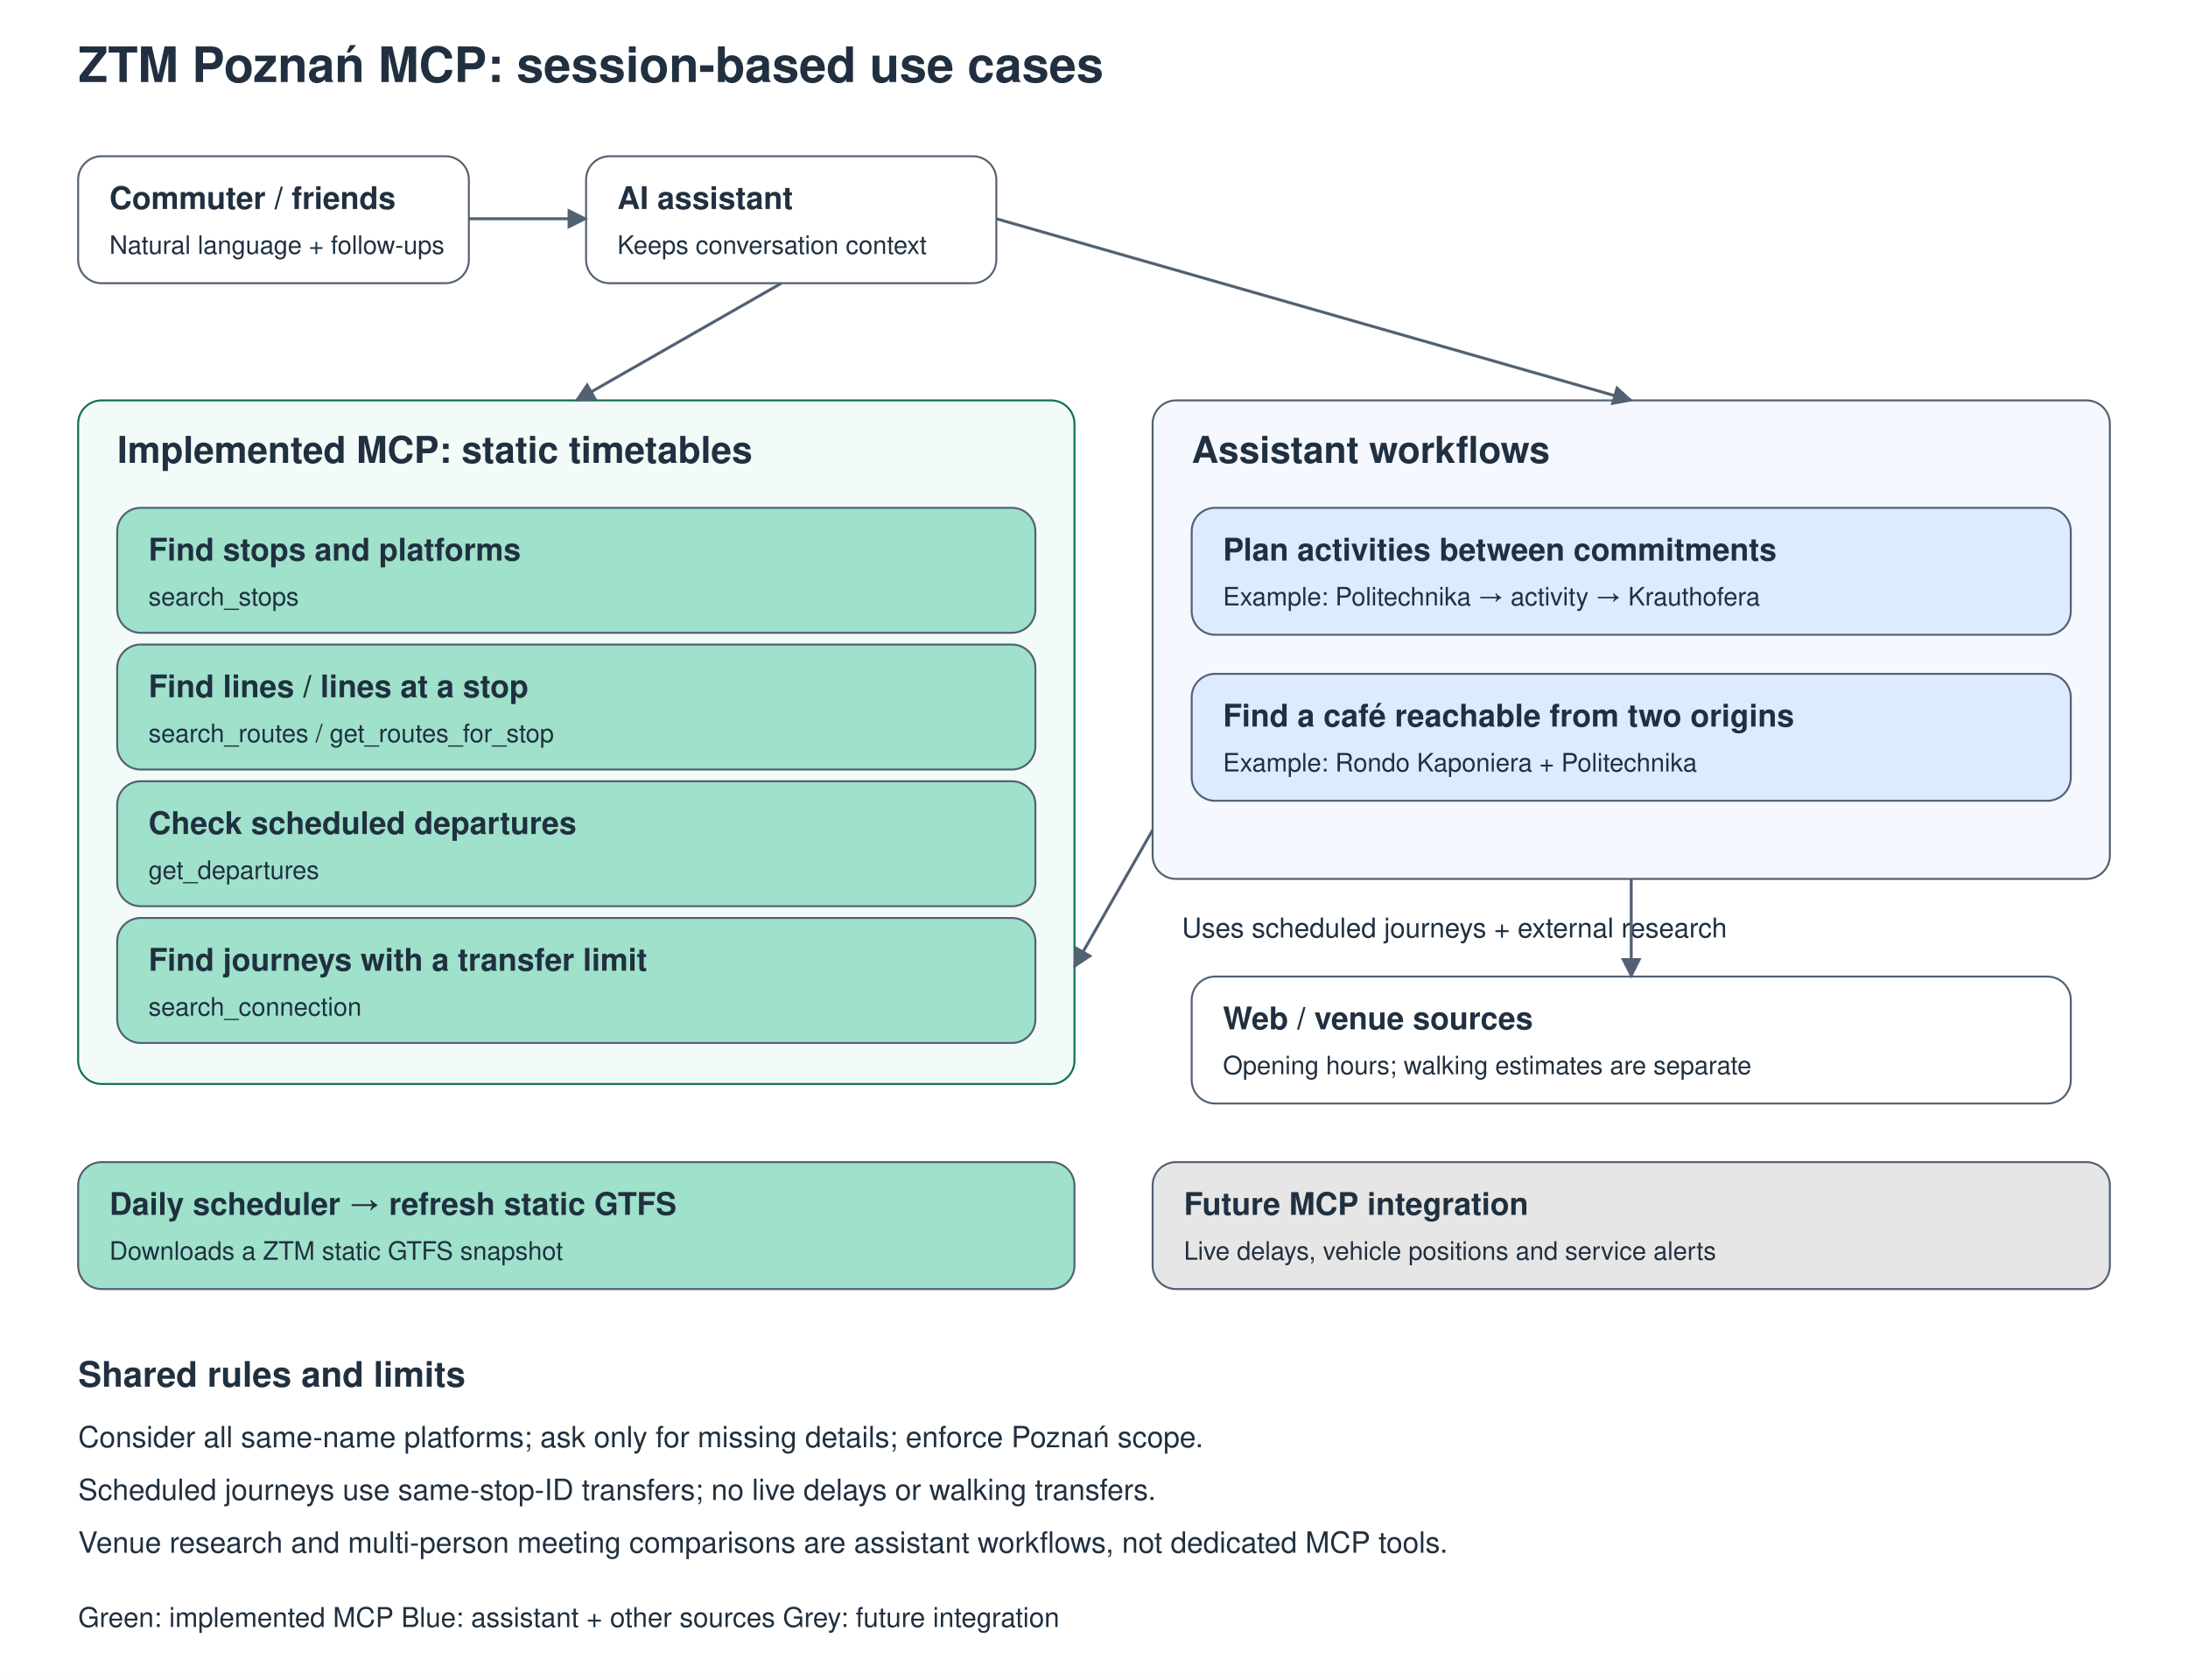
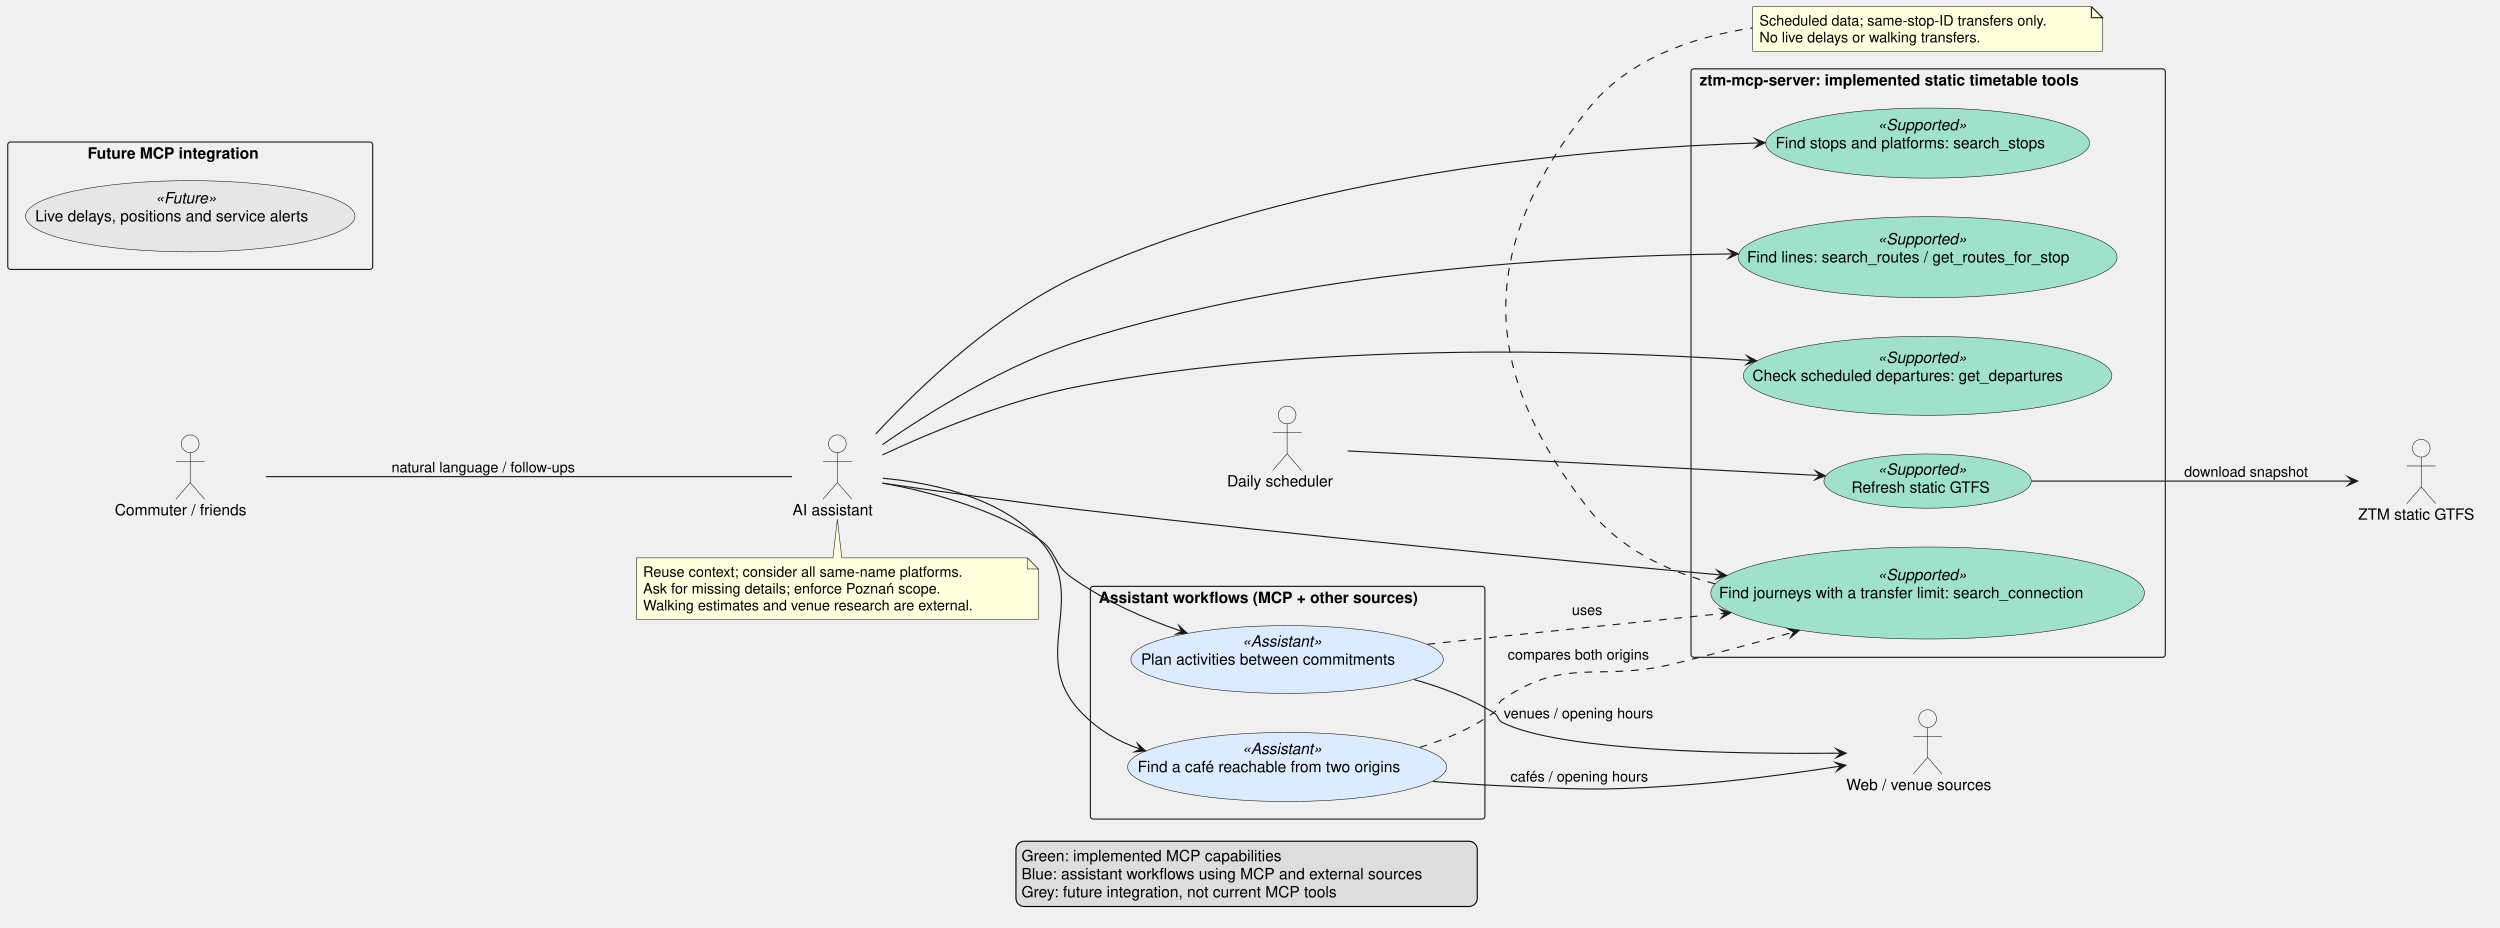
- <svg xmlns="http://www.w3.org/2000/svg" width="1120" height="860" viewBox="0 0 1120 860" role="img" aria-labelledby="title desc">
-   <defs>
-     <marker id="arrow" viewBox="0 0 10 10" refX="9" refY="5" markerWidth="7" markerHeight="7" orient="auto-start-reverse">
-       <path d="M0 0L10 5L0 10Z" fill="#526173" />
-     </marker>
-   </defs>
-   <rect width="1120" height="860" fill="white" />
-   <g font-family="Helvetica, Arial, sans-serif" fill="#203040">
-     <text x="40" y="42" font-size="25" font-weight="bold">ZTM Poznań MCP: session-based use cases</text>
-     <rect x="40" y="80" width="200" height="65" rx="12" fill="#fff" stroke="#526173" />
-     <text x="56" y="107" font-size="16" font-weight="bold">Commuter / friends</text>
-     <text x="56" y="130" font-size="13">Natural language + follow-ups</text>
-     <rect x="300" y="80" width="210" height="65" rx="12" fill="#fff" stroke="#526173" />
-     <text x="316" y="107" font-size="16" font-weight="bold">AI assistant</text>
-     <text x="316" y="130" font-size="13">Keeps conversation context</text>
-     <path d="M240 112L300 112" fill="none" stroke="#526173" stroke-width="1.5" marker-end="url(#arrow)" />
-     <rect x="40" y="205" width="510" height="350" rx="12" fill="#F3FBF8" stroke="#0F6E56" />
-     <text x="60" y="237" font-size="19" font-weight="bold">Implemented MCP: static timetables</text>
-     <rect x="60" y="260" width="470" height="64" rx="12" fill="#9FE1CB" stroke="#526173" />
-     <text x="76" y="287" font-size="16" font-weight="bold">Find stops and platforms</text>
-     <text x="76" y="310" font-size="13">search_stops</text>
-     <rect x="60" y="330" width="470" height="64" rx="12" fill="#9FE1CB" stroke="#526173" />
-     <text x="76" y="357" font-size="16" font-weight="bold">Find lines / lines at a stop</text>
-     <text x="76" y="380" font-size="13">search_routes / get_routes_for_stop</text>
-     <rect x="60" y="400" width="470" height="64" rx="12" fill="#9FE1CB" stroke="#526173" />
-     <text x="76" y="427" font-size="16" font-weight="bold">Check scheduled departures</text>
-     <text x="76" y="450" font-size="13">get_departures</text>
-     <rect x="60" y="470" width="470" height="64" rx="12" fill="#9FE1CB" stroke="#526173" />
-     <text x="76" y="497" font-size="16" font-weight="bold">Find journeys with a transfer limit</text>
-     <text x="76" y="520" font-size="13">search_connection</text>
-     <path d="M400 145L295 205" fill="none" stroke="#526173" stroke-width="1.5" marker-end="url(#arrow)" />
-     <rect x="590" y="205" width="490" height="245" rx="12" fill="#F5F8FF" stroke="#526173" />
-     <text x="610" y="237" font-size="19" font-weight="bold">Assistant workflows</text>
-     <rect x="610" y="260" width="450" height="65" rx="12" fill="#DCEBFF" stroke="#526173" />
-     <text x="626" y="287" font-size="16" font-weight="bold">Plan activities between commitments</text>
-     <text x="626" y="310" font-size="13">Example: Politechnika → activity → Krauthofera</text>
-     <rect x="610" y="345" width="450" height="65" rx="12" fill="#DCEBFF" stroke="#526173" />
-     <text x="626" y="372" font-size="16" font-weight="bold">Find a café reachable from two origins</text>
-     <text x="626" y="395" font-size="13">Example: Rondo Kaponiera + Politechnika</text>
-     <path d="M510 112L835 205" fill="none" stroke="#526173" stroke-width="1.5" marker-end="url(#arrow)" />
-     <path d="M590 425L550 495" fill="none" stroke="#526173" stroke-width="1.5" marker-end="url(#arrow)" />
-     <text x="605" y="480" font-size="14">Uses scheduled journeys + external research</text>
-     <rect x="610" y="500" width="450" height="65" rx="12" fill="#fff" stroke="#526173" />
-     <text x="626" y="527" font-size="16" font-weight="bold">Web / venue sources</text>
-     <text x="626" y="550" font-size="13">Opening hours; walking estimates are separate</text>
-     <path d="M835 450L835 500" fill="none" stroke="#526173" stroke-width="1.5" marker-end="url(#arrow)" />
-     <rect x="40" y="595" width="510" height="65" rx="12" fill="#9FE1CB" stroke="#526173" />
-     <text x="56" y="622" font-size="16" font-weight="bold">Daily scheduler → refresh static GTFS</text>
-     <text x="56" y="645" font-size="13">Downloads a ZTM static GTFS snapshot</text>
-     <rect x="590" y="595" width="490" height="65" rx="12" fill="#E6E6E6" stroke="#526173" />
-     <text x="606" y="622" font-size="16" font-weight="bold">Future MCP integration</text>
-     <text x="606" y="645" font-size="13">Live delays, vehicle positions and service alerts</text>
-     <text x="40" y="710" font-size="18" font-weight="bold">Shared rules and limits</text>
-     <text x="40" y="741" font-size="15">Consider all same-name platforms; ask only for missing details; enforce Poznań scope.</text>
-     <text x="40" y="768" font-size="15">Scheduled journeys use same-stop-ID transfers; no live delays or walking transfers.</text>
-     <text x="40" y="795" font-size="15">Venue research and multi-person meeting comparisons are assistant workflows, not dedicated MCP tools.</text>
-     <text x="40" y="833" font-size="14">Green: implemented MCP     Blue: assistant + other sources     Grey: future integration</text>
+ <svg xmlns="http://www.w3.org/2000/svg" version="1.1" data-diagram-type="DESCRIPTION" style="width:2256px;height:837px;background:#FFFFFF;" width="2256px" height="837px" viewBox="0 0 2256 837" zoomAndPan="magnify" preserveAspectRatio="none" contentStyleType="text/css">
+   <defs />
+   <g font-family="sans-serif" lengthAdjust="spacing">
+     <g class="cluster" data-qualified-name="Assistant workflows .MCP . other sources." id="ent0006" data-source-line="16">
+       <rect x="983.98" y="529.13" width="356" height="210" fill="none" style="stroke:#181818;stroke-width:1;" rx="2.5" ry="2.5" />
+       <text x="991.499" y="544.125" fill="#000" font-size="14" textLength="340.963" font-weight="700" font-family="Helvetica">Assistant workflows (MCP + other sources)</text>
+     </g>
+     <g class="cluster" data-qualified-name="ztm-mcp-server. implemented static timetable tools" id="ent0009" data-source-line="20">
+       <rect x="1525.98" y="62.13" width="428" height="531" fill="none" style="stroke:#181818;stroke-width:1;" rx="2.5" ry="2.5" />
+       <text x="1533.668" y="77.125" fill="#000" font-size="14" textLength="412.624" font-weight="700" font-family="Helvetica">ztm-mcp-server: implemented static timetable tools</text>
+     </g>
+     <g class="cluster" data-qualified-name="Future MCP integration" id="ent0015" data-source-line="27">
+       <rect x="7" y="128.13" width="329.32" height="115" fill="none" style="stroke:#181818;stroke-width:1;" rx="2.5" ry="2.5" />
+       <text x="79.057" y="143.125" fill="#000" font-size="14" textLength="185.206" font-weight="700" font-family="Helvetica">Future MCP integration</text>
+     </g>
+     <g class="entity" data-qualified-name="Assistant workflows .MCP . other sources..activity" id="ent0007" data-source-line="17">
+       <ellipse cx="1161.48" cy="595.132" rx="140.96" ry="30.592" fill="#DCEBFF" style="stroke:#181818;stroke-width:0.5;" />
+       <text x="1120.95" y="583.484" fill="#000" font-size="14" textLength="81.061" font-style="italic" font-family="Helvetica">«Assistant»</text>
+       <text x="1029.673" y="599.78" fill="#000" font-size="14" textLength="263.614" font-family="Helvetica">Plan activities between commitments</text>
+     </g>
+     <g class="entity" data-qualified-name="Assistant workflows .MCP . other sources..meeting" id="ent0008" data-source-line="18">
+       <ellipse cx="1161.485" cy="692.127" rx="143.935" ry="31.187" fill="#DCEBFF" style="stroke:#181818;stroke-width:0.5;" />
+       <text x="1120.955" y="680.479" fill="#000" font-size="14" textLength="81.061" font-style="italic" font-family="Helvetica">«Assistant»</text>
+       <text x="1026.567" y="696.775" fill="#000" font-size="14" textLength="269.835" font-family="Helvetica">Find a café reachable from two origins</text>
+     </g>
+     <g class="entity" data-qualified-name="ztm-mcp-server. implemented static timetable tools.stops" id="ent0010" data-source-line="21">
+       <ellipse cx="1739.478" cy="129.13" rx="146.148" ry="31.63" fill="#9FE1CB" style="stroke:#181818;stroke-width:0.5;" />
+       <text x="1694.416" y="117.481" fill="#000" font-size="14" textLength="90.125" font-style="italic" font-family="Helvetica">«Supported»</text>
+       <text x="1602.25" y="133.778" fill="#000" font-size="14" textLength="274.456" font-family="Helvetica">Find stops and platforms: search_stops</text>
+     </g>
+     <g class="entity" data-qualified-name="ztm-mcp-server. implemented static timetable tools.lines" id="ent0011" data-source-line="22">
+       <ellipse cx="1739.478" cy="232.13" rx="170.998" ry="36.6" fill="#9FE1CB" style="stroke:#181818;stroke-width:0.5;" />
+       <text x="1694.415" y="220.481" fill="#000" font-size="14" textLength="90.125" font-style="italic" font-family="Helvetica">«Supported»</text>
+       <text x="1576.495" y="236.778" fill="#000" font-size="14" textLength="325.965" font-family="Helvetica">Find lines: search_routes / get_routes_for_stop</text>
+     </g>
+     <g class="entity" data-qualified-name="ztm-mcp-server. implemented static timetable tools.deps" id="ent0012" data-source-line="23">
+       <ellipse cx="1739.477" cy="339.127" rx="166.287" ry="35.657" fill="#9FE1CB" style="stroke:#181818;stroke-width:0.5;" />
+       <text x="1694.414" y="327.479" fill="#000" font-size="14" textLength="90.125" font-style="italic" font-family="Helvetica">«Supported»</text>
+       <text x="1581.355" y="343.776" fill="#000" font-size="14" textLength="316.244" font-family="Helvetica">Check scheduled departures: get_departures</text>
+     </g>
+     <g class="entity" data-qualified-name="ztm-mcp-server. implemented static timetable tools.journey" id="ent0013" data-source-line="24">
+       <ellipse cx="1739.48" cy="535.13" rx="195.65" ry="41.53" fill="#9FE1CB" style="stroke:#181818;stroke-width:0.5;" />
+       <text x="1694.417" y="523.482" fill="#000" font-size="14" textLength="90.125" font-style="italic" font-family="Helvetica">«Supported»</text>
+       <text x="1551.187" y="539.778" fill="#000" font-size="14" textLength="376.585" font-family="Helvetica">Find journeys with a transfer limit: search_connection</text>
+     </g>
+     <g class="entity" data-qualified-name="ztm-mcp-server. implemented static timetable tools.refresh" id="ent0014" data-source-line="25">
+       <ellipse cx="1739.482" cy="434.127" rx="93.552" ry="24.467" fill="#9FE1CB" style="stroke:#181818;stroke-width:0.5;" />
+       <text x="1694.419" y="428.304" fill="#000" font-size="14" textLength="90.125" font-style="italic" font-family="Helvetica">«Supported»</text>
+       <text x="1670.739" y="444.601" fill="#000" font-size="14" textLength="137.484" font-family="Helvetica">Refresh static GTFS</text>
+     </g>
+     <g class="entity" data-qualified-name="Future MCP integration.live" id="ent0016" data-source-line="28">
+       <ellipse cx="171.66" cy="195.132" rx="148.66" ry="32.132" fill="#E6E6E6" style="stroke:#181818;stroke-width:0.5;" />
+       <text x="140.191" y="183.484" fill="#000" font-size="14" textLength="62.938" font-style="italic" font-family="Helvetica">«Future»</text>
+       <text x="31.814" y="199.78" fill="#000" font-size="14" textLength="279.692" font-family="Helvetica">Live delays, positions and service alerts</text>
+     </g>
+     <g class="entity" data-qualified-name="user" id="ent0001" data-source-line="11">
+       <ellipse cx="171.663" cy="400.48" rx="8" ry="8" fill="#F1F1F1" style="stroke:#181818;stroke-width:0.5;" />
+       <path d="M171.663,408.48 L171.663,435.48 M158.663,416.48 L184.663,416.48 M171.663,435.48 L158.663,450.48 M171.663,435.48 L184.663,450.48" style="stroke:#181818;stroke-width:0.5;" fill="none" />
+       <text x="103.56" y="464.975" fill="#000" font-size="14" textLength="136.206" font-family="Helvetica">Commuter / friends</text>
+     </g>
+     <g class="entity" data-qualified-name="agent" id="ent0002" data-source-line="12">
+       <ellipse cx="755.649" cy="400.48" rx="8" ry="8" fill="#F1F1F1" style="stroke:#181818;stroke-width:0.5;" />
+       <path d="M755.649,408.48 L755.649,435.48 M742.649,416.48 L768.649,416.48 M755.649,435.48 L742.649,450.48 M755.649,435.48 L768.649,450.48" style="stroke:#181818;stroke-width:0.5;" fill="none" />
+       <text x="715.18" y="464.975" fill="#000" font-size="14" textLength="80.938" font-family="Helvetica">AI assistant</text>
+     </g>
+     <g class="entity" data-qualified-name="web" id="ent0003" data-source-line="13">
+       <ellipse cx="1739.48" cy="648.48" rx="8" ry="8" fill="#F1F1F1" style="stroke:#181818;stroke-width:0.5;" />
+       <path d="M1739.48,656.48 L1739.48,683.48 M1726.48,664.48 L1752.48,664.48 M1739.48,683.48 L1726.48,698.48 M1739.48,683.48 L1752.48,698.48" style="stroke:#181818;stroke-width:0.5;" fill="none" />
+       <text x="1666.1" y="712.975" fill="#000" font-size="14" textLength="146.761" font-family="Helvetica">Web / venue sources</text>
+     </g>
+     <g class="entity" data-qualified-name="ztm" id="ent0004" data-source-line="14">
+       <ellipse cx="2184.93" cy="404.48" rx="8" ry="8" fill="#F1F1F1" style="stroke:#181818;stroke-width:0.5;" />
+       <path d="M2184.93,412.48 L2184.93,439.48 M2171.93,420.48 L2197.93,420.48 M2184.93,439.48 L2171.93,454.48 M2184.93,439.48 L2197.93,454.48" style="stroke:#181818;stroke-width:0.5;" fill="none" />
+       <text x="2127.98" y="468.975" fill="#000" font-size="14" textLength="113.9" font-family="Helvetica">ZTM static GTFS</text>
+     </g>
+     <g class="entity" data-qualified-name="sched" id="ent0005" data-source-line="15">
+       <ellipse cx="1161.485" cy="374.48" rx="8" ry="8" fill="#F1F1F1" style="stroke:#181818;stroke-width:0.5;" />
+       <path d="M1161.485,382.48 L1161.485,409.48 M1148.485,390.48 L1174.485,390.48 M1161.485,409.48 L1148.485,424.48 M1161.485,409.48 L1174.485,424.48" style="stroke:#181818;stroke-width:0.5;" fill="none" />
+       <text x="1107.3" y="438.975" fill="#000" font-size="14" textLength="108.37" font-family="Helvetica">Daily scheduler</text>
+     </g>
+     <g class="entity" data-qualified-name="GMN30" id="ent0031" data-source-line="44">
+       <path d="M1581.67,6 L1581.67,46.266 L1897.296,46.266 L1897.296,16 L1887.296,6 L1581.67,6" style="stroke:#181818;stroke-width:0.5;" fill="#FEFFDD" />
+       <path d="M1887.296,6 L1887.296,16 L1897.296,16 L1887.296,6" style="stroke:#181818;stroke-width:1;" fill="#FEFFDD" />
+       <text x="1587.67" y="23.067" fill="#000" font-size="13" textLength="294.626" font-family="Helvetica">Scheduled data; same-stop-ID transfers only.</text>
+       <text x="1587.67" y="38.2" fill="#000" font-size="13" textLength="228.935" font-family="Helvetica">No live delays or walking transfers.</text>
+     </g>
+     <g class="entity" data-qualified-name="GMN33" id="ent0034" data-source-line="48">
+       <path d="M574.32,503.43 L574.32,558.828 A0,0 0 0 0 574.32,558.828 L936.983,558.828 A0,0 0 0 0 936.983,558.828 L936.983,513.43 L926.983,503.43 L759.65,503.43 L755.65,468.62 L751.65,503.43 L574.32,503.43 A0,0 0 0 0 574.32,503.43" style="stroke:#181818;stroke-width:0.5;" fill="#FEFFDD" />
+       <path d="M926.983,503.43 L926.983,513.43 L936.983,513.43 L926.983,503.43" style="stroke:#181818;stroke-width:0.5;" fill="#FEFFDD" />
+       <text x="580.32" y="520.497" fill="#000" font-size="13" textLength="328.148" font-family="Helvetica">Reuse context; consider all same-name platforms.</text>
+       <text x="580.32" y="535.63" fill="#000" font-size="13" textLength="302.053" font-family="Helvetica">Ask for missing details; enforce Poznań scope.</text>
+       <text x="580.32" y="550.763" fill="#000" font-size="13" textLength="341.663" font-family="Helvetica">Walking estimates and venue research are external.</text>
+     </g>
+     <g class="link" data-entity-1="ent0001" data-entity-2="ent0002" id="lnk17" data-source-line="30" data-link-type="association">
+       <path d="M239.99,430.13 C362.07,430.13 616.4,430.13 714.68,430.13" style="stroke:#181818;stroke-width:1;" fill="none" id="user-agent" />
+       <text x="353.32" y="426.197" fill="#000" font-size="13" textLength="190.062" font-family="Helvetica">natural language / follow-ups</text>
+     </g>
+     <g class="link" data-entity-1="ent0002" data-entity-2="ent0010" id="lnk18" data-source-line="31" data-link-type="dependency">
+       <path d="M790.38,391.52 C830.17,348.72 900.51,281.24 975.98,247.13 C1176.79,156.39 1429.372,133.689 1587.842,128.949" style="stroke:#181818;stroke-width:1;" fill="none" id="agent-to-stops" />
+       <polygon points="1592.84,128.8,1583.724,125.071,1587.842,128.949,1583.964,133.067,1592.84,128.8" fill="#181818" style="stroke:#181818;stroke-width:1;stroke-linejoin:miter;stroke-miterlimit:10;" />
+     </g>
+     <g class="link" data-entity-1="ent0002" data-entity-2="ent0011" id="lnk19" data-source-line="32" data-link-type="dependency">
+       <path d="M796.36,401.14 C838.6,371.96 908.51,328.34 975.98,307.13 C1172.99,245.2 1406.48,230.855 1563.68,229.115" style="stroke:#181818;stroke-width:1;" fill="none" id="agent-to-lines" />
+       <polygon points="1568.68,229.06,1559.636,225.16,1563.68,229.115,1559.725,233.159,1568.68,229.06" fill="#181818" style="stroke:#181818;stroke-width:1;stroke-linejoin:miter;stroke-miterlimit:10;" />
+     </g>
+     <g class="link" data-entity-1="ent0002" data-entity-2="ent0012" id="lnk20" data-source-line="33" data-link-type="dependency">
+       <path d="M796.27,410.53 C839.3,390.4 910.65,360.34 975.98,348.13 C1184.2,309.21 1425.011,315.094 1580.071,325.234" style="stroke:#181818;stroke-width:1;" fill="none" id="agent-to-deps" />
+       <polygon points="1585.06,325.56,1576.34,320.981,1580.071,325.234,1575.818,328.964,1585.06,325.56" fill="#181818" style="stroke:#181818;stroke-width:1;stroke-linejoin:miter;stroke-miterlimit:10;" />
+     </g>
+     <g class="link" data-entity-1="ent0002" data-entity-2="ent0013" id="lnk21" data-source-line="34" data-link-type="dependency">
+       <path d="M796.62,436.06 C840.53,442.47 913.19,452.75 975.98,460.13 C1174.81,483.5 1398.41,504.859 1553.04,518.869" style="stroke:#181818;stroke-width:1;" fill="none" id="agent-to-journey" />
+       <polygon points="1558.02,519.32,1549.418,514.524,1553.04,518.869,1548.696,522.492,1558.02,519.32" fill="#181818" style="stroke:#181818;stroke-width:1;stroke-linejoin:miter;stroke-miterlimit:10;" />
+     </g>
+     <g class="link" data-entity-1="ent0002" data-entity-2="ent0007" id="lnk22" data-source-line="35" data-link-type="dependency">
+       <path d="M796.31,435.89 C834.78,442.92 893.57,457.58 936.98,486.13 C954.1,497.39 950.23,509.33 966.98,521.13 C998.15,543.09 1031.948,557.936 1066.408,569.686" style="stroke:#181818;stroke-width:1;" fill="none" id="agent-to-activity" />
+       <polygon points="1071.14,571.3,1063.912,564.609,1066.408,569.686,1061.331,572.181,1071.14,571.3" fill="#181818" style="stroke:#181818;stroke-width:1;stroke-linejoin:miter;stroke-miterlimit:10;" />
+     </g>
+     <g class="link" data-entity-1="ent0002" data-entity-2="ent0008" id="lnk23" data-source-line="36" data-link-type="dependency">
+       <path d="M796.61,431.58 C837.61,435.27 900.42,447.39 936.98,486.13 C986.34,538.41 925.55,591.88 975.98,643.13 C991.79,659.19 1007.498,668.537 1028.968,676.007" style="stroke:#181818;stroke-width:1;" fill="none" id="agent-to-meeting" />
+       <polygon points="1033.69,677.65,1026.504,670.915,1028.968,676.007,1023.875,678.47,1033.69,677.65" fill="#181818" style="stroke:#181818;stroke-width:1;stroke-linejoin:miter;stroke-miterlimit:10;" />
+     </g>
+     <g class="link" data-entity-1="ent0007" data-entity-2="ent0013" id="lnk24" data-source-line="37" data-link-type="dependency">
+       <path d="M1288.16,581.37 C1310.74,578.93 1334.06,576.44 1355.98,574.13 C1423.2,567.06 1492.106,559.985 1556.866,553.405" style="stroke:#181818;stroke-width:1;stroke-dasharray:7,7;" fill="none" id="activity-to-journey" />
+       <polygon points="1561.84,552.9,1552.482,549.83,1556.866,553.405,1553.29,557.789,1561.84,552.9" fill="#181818" style="stroke:#181818;stroke-width:1;stroke-linejoin:miter;stroke-miterlimit:10;" />
+       <text x="1418.48" y="554.947" fill="#000" font-size="13" textLength="29.783" font-family="Helvetica">uses</text>
+     </g>
+     <g class="link" data-entity-1="ent0008" data-entity-2="ent0013" id="lnk25" data-source-line="38" data-link-type="dependency">
+       <path d="M1281.01,674.49 C1304.62,667.33 1328.2,657.27 1347.98,643.13 C1353.2,639.4 1350.67,634.72 1355.98,631.13 C1413.92,592.01 1442.06,615.68 1509.98,599.13 C1547.11,590.09 1582.508,580.547 1618.708,570.337" style="stroke:#181818;stroke-width:1;stroke-dasharray:7,7;" fill="none" id="meeting-to-journey" />
+       <polygon points="1623.52,568.98,1613.772,567.573,1618.708,570.337,1615.944,575.273,1623.52,568.98" fill="#181818" style="stroke:#181818;stroke-width:1;stroke-linejoin:miter;stroke-miterlimit:10;" />
+       <text x="1360.48" y="595.197" fill="#000" font-size="13" textLength="145.691" font-family="Helvetica">compares both origins</text>
+     </g>
+     <g class="link" data-entity-1="ent0007" data-entity-2="ent0003" id="lnk26" data-source-line="39" data-link-type="dependency">
+       <path d="M1276.16,613.26 C1300.97,620.23 1326.27,629.86 1347.98,643.13 C1352.55,645.92 1351.18,649.77 1355.98,652.13 C1408.72,678 1565.56,680.597 1660.99,679.697" style="stroke:#181818;stroke-width:1;" fill="none" id="activity-to-web" />
+       <polygon points="1665.99,679.65,1656.953,675.735,1660.99,679.697,1657.028,683.735,1665.99,679.65" fill="#181818" style="stroke:#181818;stroke-width:1;stroke-linejoin:miter;stroke-miterlimit:10;" />
+       <text x="1356.98" y="648.197" fill="#000" font-size="13" textLength="152.813" font-family="Helvetica">venues / opening hours</text>
+     </g>
+     <g class="link" data-entity-1="ent0008" data-entity-2="ent0003" id="lnk27" data-source-line="40" data-link-type="dependency">
+       <path d="M1293.01,705.17 C1314.04,706.82 1335.6,708.24 1355.98,709.13 C1424.36,712.13 1441.69,713.74 1509.98,709.13 C1562.31,705.6 1615.98,698.333 1660.73,691.333" style="stroke:#181818;stroke-width:1;" fill="none" id="meeting-to-web" />
+       <polygon points="1665.67,690.56,1656.16,687.999,1660.73,691.333,1657.396,695.903,1665.67,690.56" fill="#181818" style="stroke:#181818;stroke-width:1;stroke-linejoin:miter;stroke-miterlimit:10;" />
+       <text x="1362.98" y="705.197" fill="#000" font-size="13" textLength="140.334" font-family="Helvetica">cafés / opening hours</text>
+     </g>
+     <g class="link" data-entity-1="ent0005" data-entity-2="ent0014" id="lnk28" data-source-line="41" data-link-type="dependency">
+       <path d="M1216.15,406.93 C1314.74,412.06 1520.677,422.79 1642.177,429.11" style="stroke:#181818;stroke-width:1;" fill="none" id="sched-to-refresh" />
+       <polygon points="1647.17,429.37,1638.39,424.908,1642.177,429.11,1637.974,432.897,1647.17,429.37" fill="#181818" style="stroke:#181818;stroke-width:1;stroke-linejoin:miter;stroke-miterlimit:10;" />
+     </g>
+     <g class="link" data-entity-1="ent0014" data-entity-2="ent0004" id="lnk29" data-source-line="42" data-link-type="dependency">
+       <path d="M1833.44,434.13 C1922.33,434.13 2048.48,434.13 2122.57,434.13" style="stroke:#181818;stroke-width:1;" fill="none" id="refresh-to-ztm" />
+       <polygon points="2127.57,434.13,2118.57,430.13,2122.57,434.13,2118.57,438.13,2127.57,434.13" fill="#181818" style="stroke:#181818;stroke-width:1;stroke-linejoin:miter;stroke-miterlimit:10;" />
+       <text x="1970.98" y="430.197" fill="#000" font-size="13" textLength="126.287" font-family="Helvetica">download snapshot</text>
+     </g>
+     <g class="link" data-entity-1="ent0013" data-entity-2="ent0031" id="lnk32" data-source-line="44" data-link-type="association">
+       <path d="M1547.53,526.79 C1503.33,515.28 1461.09,494.61 1432.98,458.63 C1334.49,332.54 1333.72,224.11 1432.98,98.63 C1468.35,53.92 1525.74,33.6 1581.35,25.23" style="stroke:#181818;stroke-width:1;stroke-dasharray:7,7;" fill="none" id="journey-GMN30" />
+     </g>
+     <g class="legend" data-source-line="52">
+       <rect x="916.8" y="759.13" width="416.28" height="58.891" fill="#DDD" style="stroke:#000;stroke-width:1;" rx="7.5" ry="7.5" />
+       <text x="921.8" y="777.125" fill="#000" font-size="14" textLength="263.683" font-family="Helvetica">Green: implemented MCP capabilities</text>
+       <text x="921.8" y="793.422" fill="#000" font-size="14" textLength="406.28" font-family="Helvetica">Blue: assistant workflows using MCP and external sources</text>
+       <text x="921.8" y="809.719" fill="#000" font-size="14" textLength="326.895" font-family="Helvetica">Grey: future integration, not current MCP tools</text>
+     </g>
  </g>
</svg>
